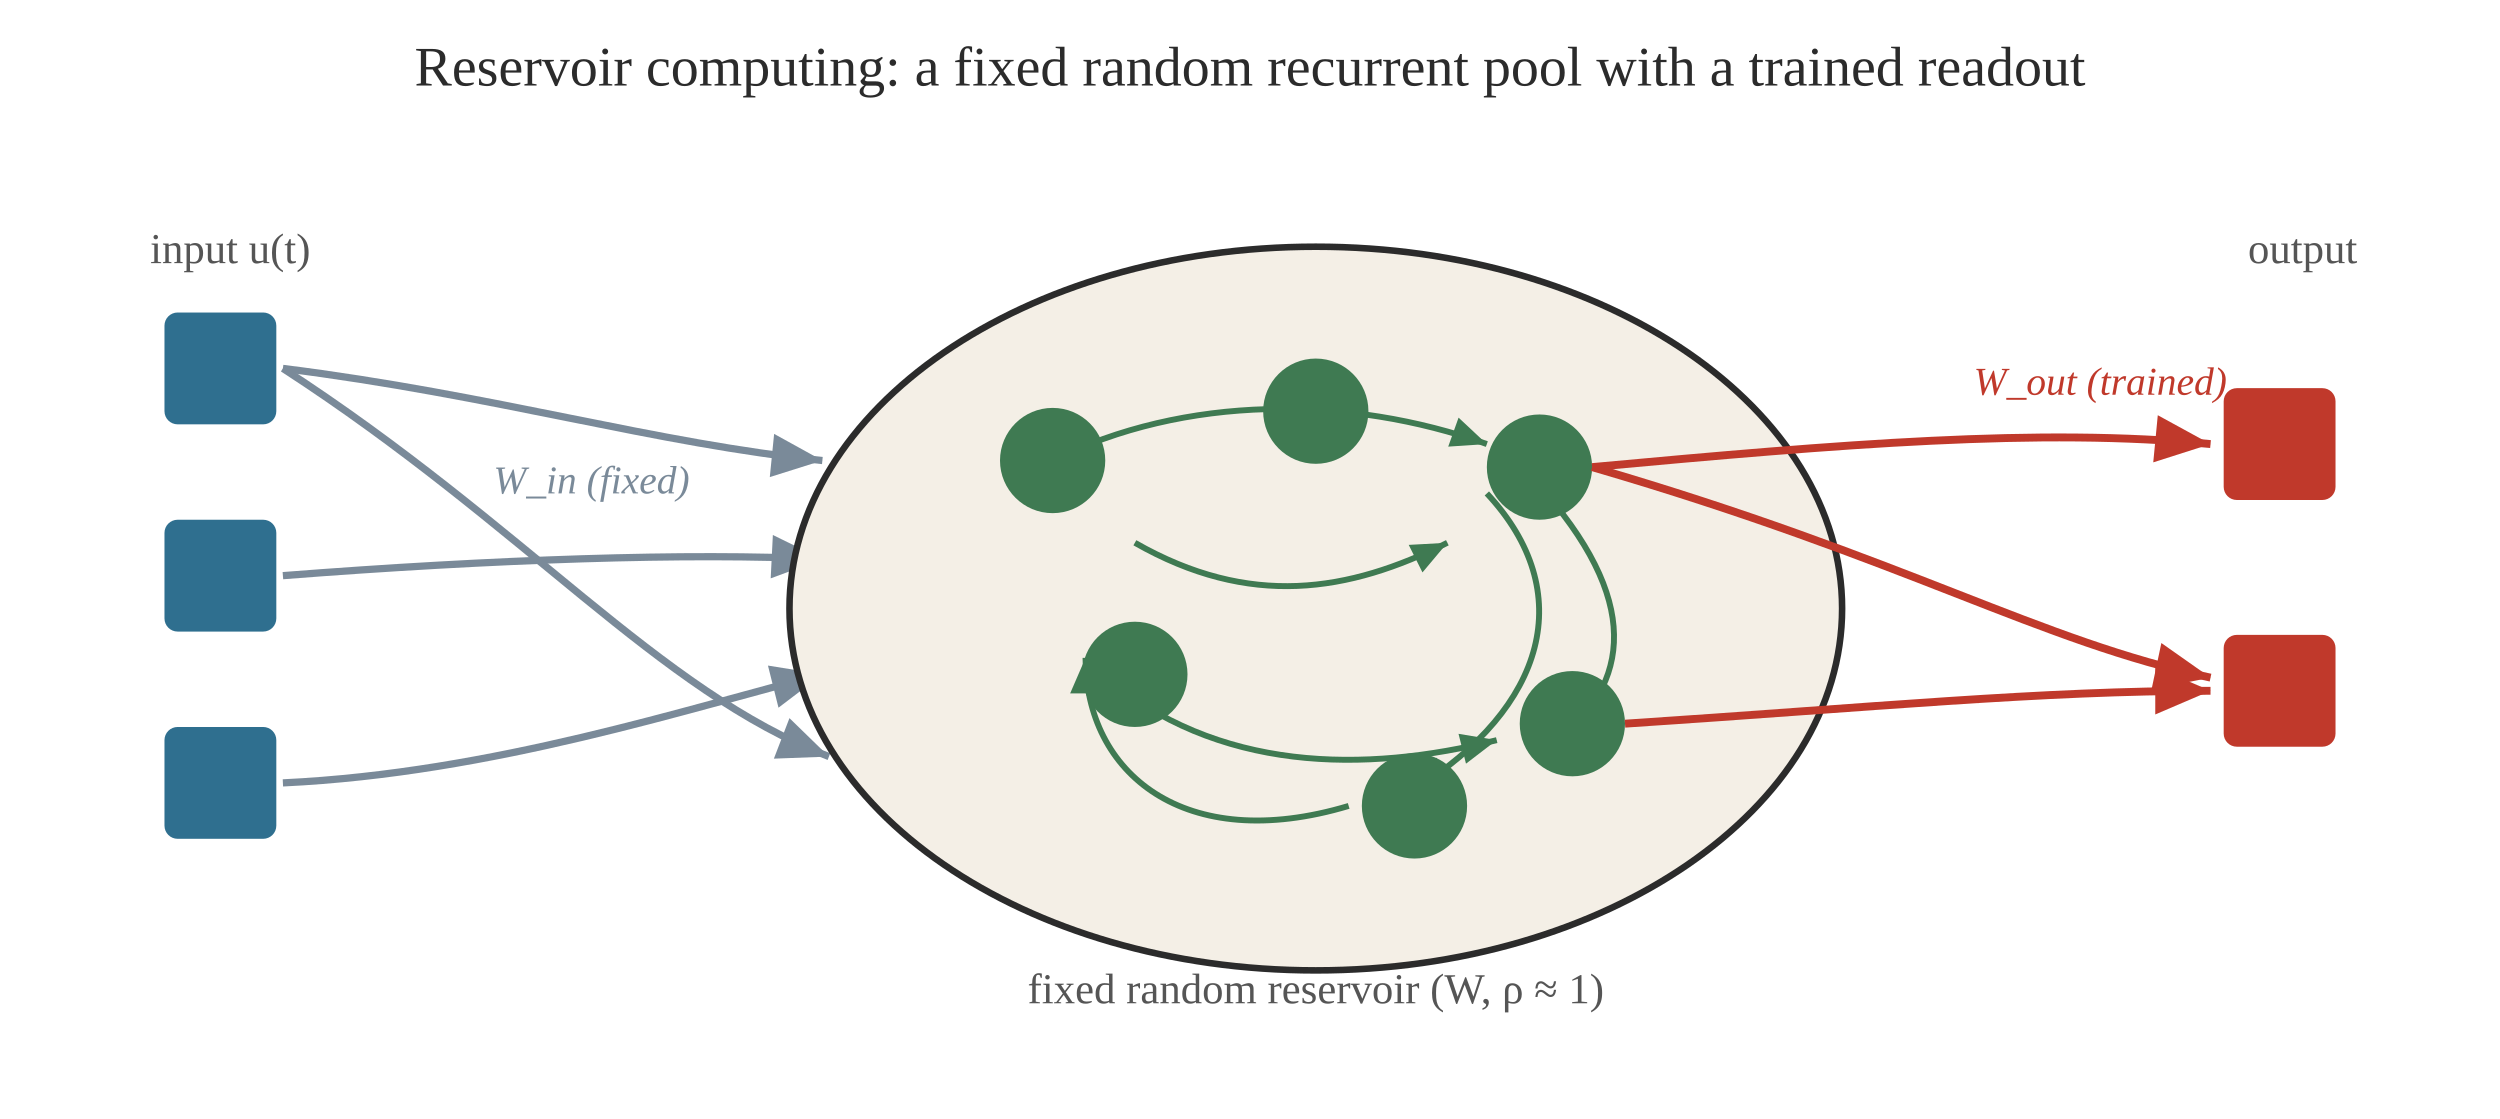
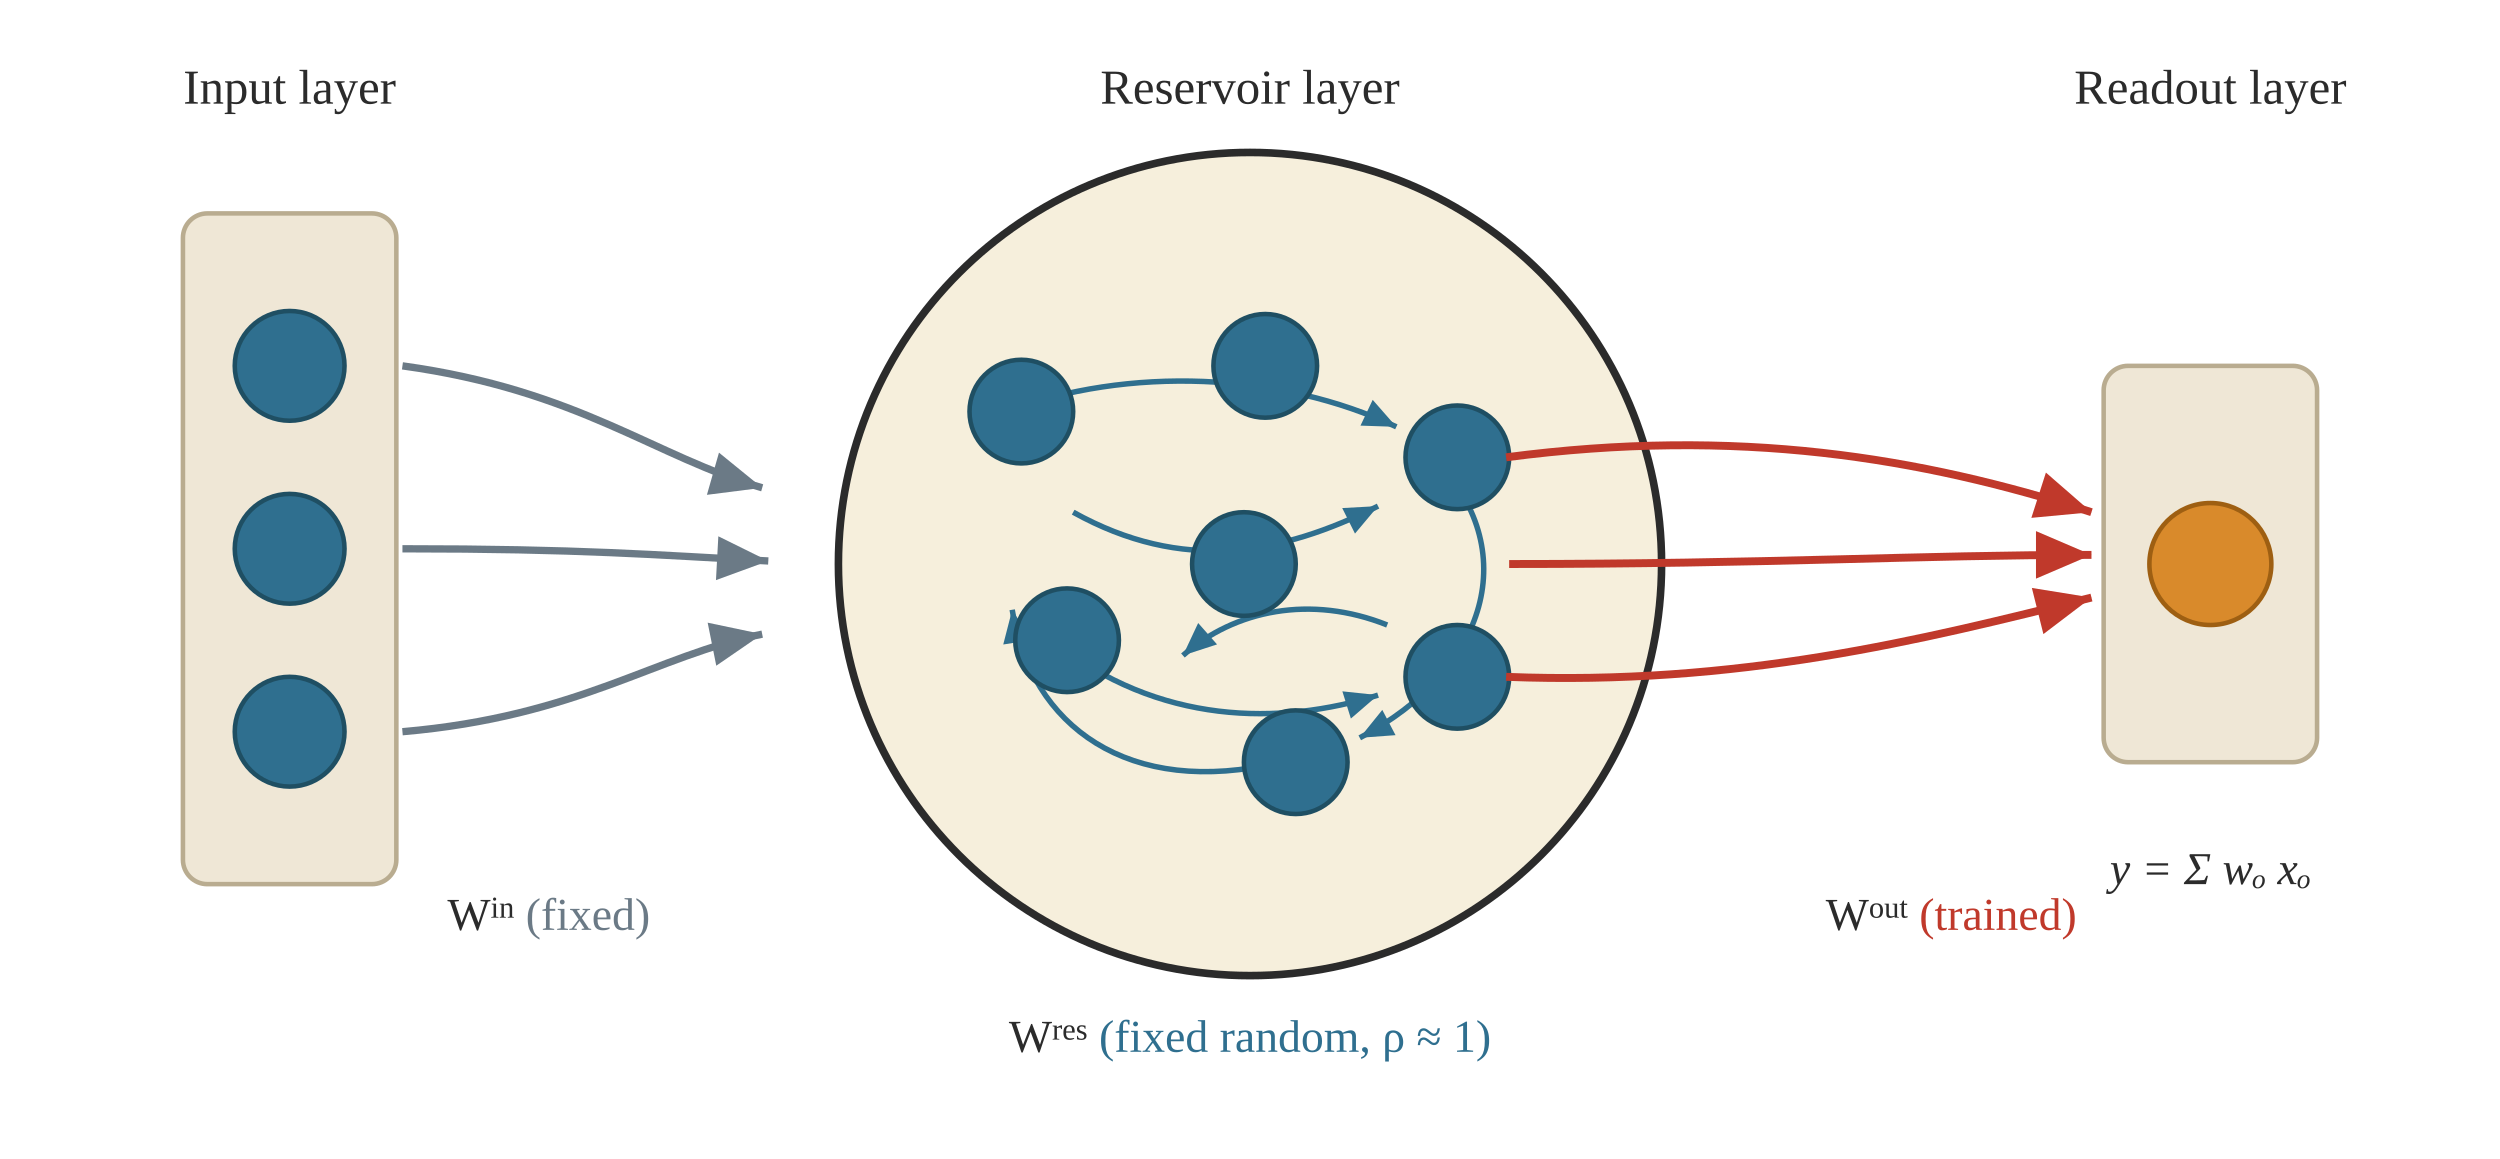
- <svg xmlns="http://www.w3.org/2000/svg" viewBox="0 0 760 340" font-family="Georgia, 'Times New Roman', serif">
+ <svg xmlns="http://www.w3.org/2000/svg" viewBox="0 0 820 380" font-family="Georgia, 'Times New Roman', serif">
  <defs>
-     <marker id="rc-fix" markerWidth="9" markerHeight="9" refX="7" refY="3" orient="auto">
-       <path d="M0,0 L7,3 L0,6 Z" fill="#7a8a99" />
+     <marker id="rc2-fix" markerWidth="9" markerHeight="9" refX="7" refY="3" orient="auto">
+       <path d="M0,0 L7,3 L0,6 Z" fill="#6b7a86" />
    </marker>
-     <marker id="rc-train" markerWidth="9" markerHeight="9" refX="7" refY="3" orient="auto">
+     <marker id="rc2-rec" markerWidth="8" markerHeight="8" refX="6" refY="2.6" orient="auto">
+       <path d="M0,0 L6,2.6 L0,5.2 Z" fill="#2f6f8f" />
+     </marker>
+     <marker id="rc2-train" markerWidth="10" markerHeight="10" refX="7" refY="3" orient="auto">
      <path d="M0,0 L7,3 L0,6 Z" fill="#c0392b" />
    </marker>
-     <marker id="rc-rec" markerWidth="8" markerHeight="8" refX="6" refY="2.6" orient="auto">
-       <path d="M0,0 L6,2.6 L0,5.2 Z" fill="#3f7a52" />
-     </marker>
  </defs>
-   <text x="380" y="26" text-anchor="middle" font-size="17" fill="#2b2b2b">Reservoir computing: a fixed random recurrent pool with a trained readout</text>
-   <text x="70" y="80" text-anchor="middle" font-size="13" fill="#555">input u(t)</text>
-   <rect x="50" y="95" width="34" height="34" rx="4" fill="#2f6f8f" />
-   <rect x="50" y="158" width="34" height="34" rx="4" fill="#2f6f8f" />
-   <rect x="50" y="221" width="34" height="34" rx="4" fill="#2f6f8f" />
-   <g stroke="#7a8a99" stroke-width="2.2" fill="none" marker-end="url(#rc-fix)">
-     <path d="M86,112 C150,120 200,135 250,140" />
-     <path d="M86,175 C150,170 210,168 250,170" />
-     <path d="M86,238 C150,235 210,215 250,205" />
-     <path d="M86,112 C160,160 200,210 252,230" />
+   <text x="95" y="34" text-anchor="middle" font-size="16" fill="#2b2b2b">Input layer</text>
+   <text x="410" y="34" text-anchor="middle" font-size="16" fill="#2b2b2b">Reservoir layer</text>
+   <text x="725" y="34" text-anchor="middle" font-size="16" fill="#2b2b2b">Readout layer</text>
+   <rect x="60" y="70" width="70" height="220" rx="8" fill="#efe7d6" stroke="#b9ac90" stroke-width="1.5" />
+   <g fill="#2f6f8f" stroke="#1f4f63" stroke-width="1.5">
+     <circle cx="95" cy="120" r="18" />
+     <circle cx="95" cy="180" r="18" />
+     <circle cx="95" cy="240" r="18" />
  </g>
-   <text x="150" y="150" font-size="12" fill="#7a8a99" font-style="italic">W_in (fixed)</text>
-   <ellipse cx="400" cy="185" rx="160" ry="110" fill="#f4efe6" stroke="#2b2b2b" stroke-width="2" />
-   <text x="400" y="305" text-anchor="middle" font-size="13" fill="#555">fixed random reservoir (W, ρ ≈ 1)</text>
-   <g stroke="#3f7a52" stroke-width="1.8" fill="none" marker-end="url(#rc-rec)">
-     <path d="M320,140 C360,120 410,120 452,135" />
-     <path d="M452,150 C480,180 470,215 430,240" />
-     <path d="M410,245 C360,260 330,235 330,200" />
-     <path d="M345,165 C380,185 410,180 440,165" />
-     <path d="M470,150 C500,185 495,210 470,228" />
-     <path d="M335,205 C370,235 415,235 455,225" />
+   <g stroke="#6b7a86" stroke-width="2.4" fill="none" marker-end="url(#rc2-fix)">
+     <path d="M132,120 C190,128 215,150 250,160" />
+     <path d="M132,180 C190,180 215,182 252,184" />
+     <path d="M132,240 C190,235 215,215 250,208" />
  </g>
-   <g fill="#3f7a52">
-     <circle cx="320" cy="140" r="16" />
-     <circle cx="400" cy="125" r="16" />
-     <circle cx="468" cy="142" r="16" />
-     <circle cx="345" cy="205" r="16" />
-     <circle cx="430" cy="245" r="16" />
-     <circle cx="478" cy="220" r="16" />
+   <circle cx="410" cy="185" r="135" fill="#f6efdc" stroke="#2b2b2b" stroke-width="2.5" />
+   <g stroke="#2f6f8f" stroke-width="1.8" fill="none" marker-end="url(#rc2-rec)">
+     <path d="M330,135 C370,120 420,122 458,140" />
+     <path d="M470,150 C500,180 488,220 446,242" />
+     <path d="M420,250 C370,262 338,238 332,200" />
+     <path d="M352,168 C388,188 420,182 452,166" />
+     <path d="M345,210 C380,238 420,238 452,228" />
+     <path d="M455,205 C430,195 405,200 388,215" />
  </g>
-   <g stroke="#c0392b" stroke-width="2.4" fill="none" marker-end="url(#rc-train)">
-     <path d="M484,142 C560,135 620,130 672,135" />
-     <path d="M494,220 C570,215 620,210 672,210" />
-     <path d="M484,142 C580,170 620,195 672,206" />
+   <g fill="#2f6f8f" stroke="#1f4f63" stroke-width="1.5">
+     <circle cx="335" cy="135" r="17" />
+     <circle cx="415" cy="120" r="17" />
+     <circle cx="478" cy="150" r="17" />
+     <circle cx="350" cy="210" r="17" />
+     <circle cx="425" cy="250" r="17" />
+     <circle cx="478" cy="222" r="17" />
+     <circle cx="408" cy="185" r="17" />
  </g>
-   <text x="600" y="120" font-size="12" fill="#c0392b" font-style="italic">W_out (trained)</text>
-   <text x="700" y="80" text-anchor="middle" font-size="13" fill="#555">output</text>
-   <rect x="676" y="118" width="34" height="34" rx="4" fill="#c0392b" />
-   <rect x="676" y="193" width="34" height="34" rx="4" fill="#c0392b" />
+   <g stroke="#c0392b" stroke-width="2.6" fill="none" marker-end="url(#rc2-train)">
+     <path d="M494,150 C570,140 630,150 686,168" />
+     <path d="M494,222 C570,225 630,210 686,196" />
+     <path d="M495,185 C580,185 630,182 686,182" />
+   </g>
+   <rect x="690" y="120" width="70" height="130" rx="8" fill="#efe7d6" stroke="#b9ac90" stroke-width="1.5" />
+   <circle cx="725" cy="185" r="20" fill="#d98a2b" stroke="#9e5f12" stroke-width="1.5" />
+   <g font-size="15">
+     <text x="180" y="305" text-anchor="middle" fill="#2b2b2b">W<tspan baseline-shift="super" font-size="10">in</tspan>
+       <tspan fill="#6b7a86">(fixed)</tspan>
+     </text>
+     <text x="410" y="345" text-anchor="middle" fill="#2b2b2b">W<tspan baseline-shift="super" font-size="10">res</tspan>
+       <tspan fill="#2f6f8f">(fixed random, ρ ≈ 1)</tspan>
+     </text>
+     <text x="640" y="305" text-anchor="middle" fill="#2b2b2b">W<tspan baseline-shift="super" font-size="10">out</tspan>
+       <tspan fill="#c0392b">(trained)</tspan>
+     </text>
+   </g>
+   <text x="725" y="290" text-anchor="middle" font-size="15" fill="#2b2b2b" font-style="italic">y = Σ wₒ xₒ</text>
</svg>
